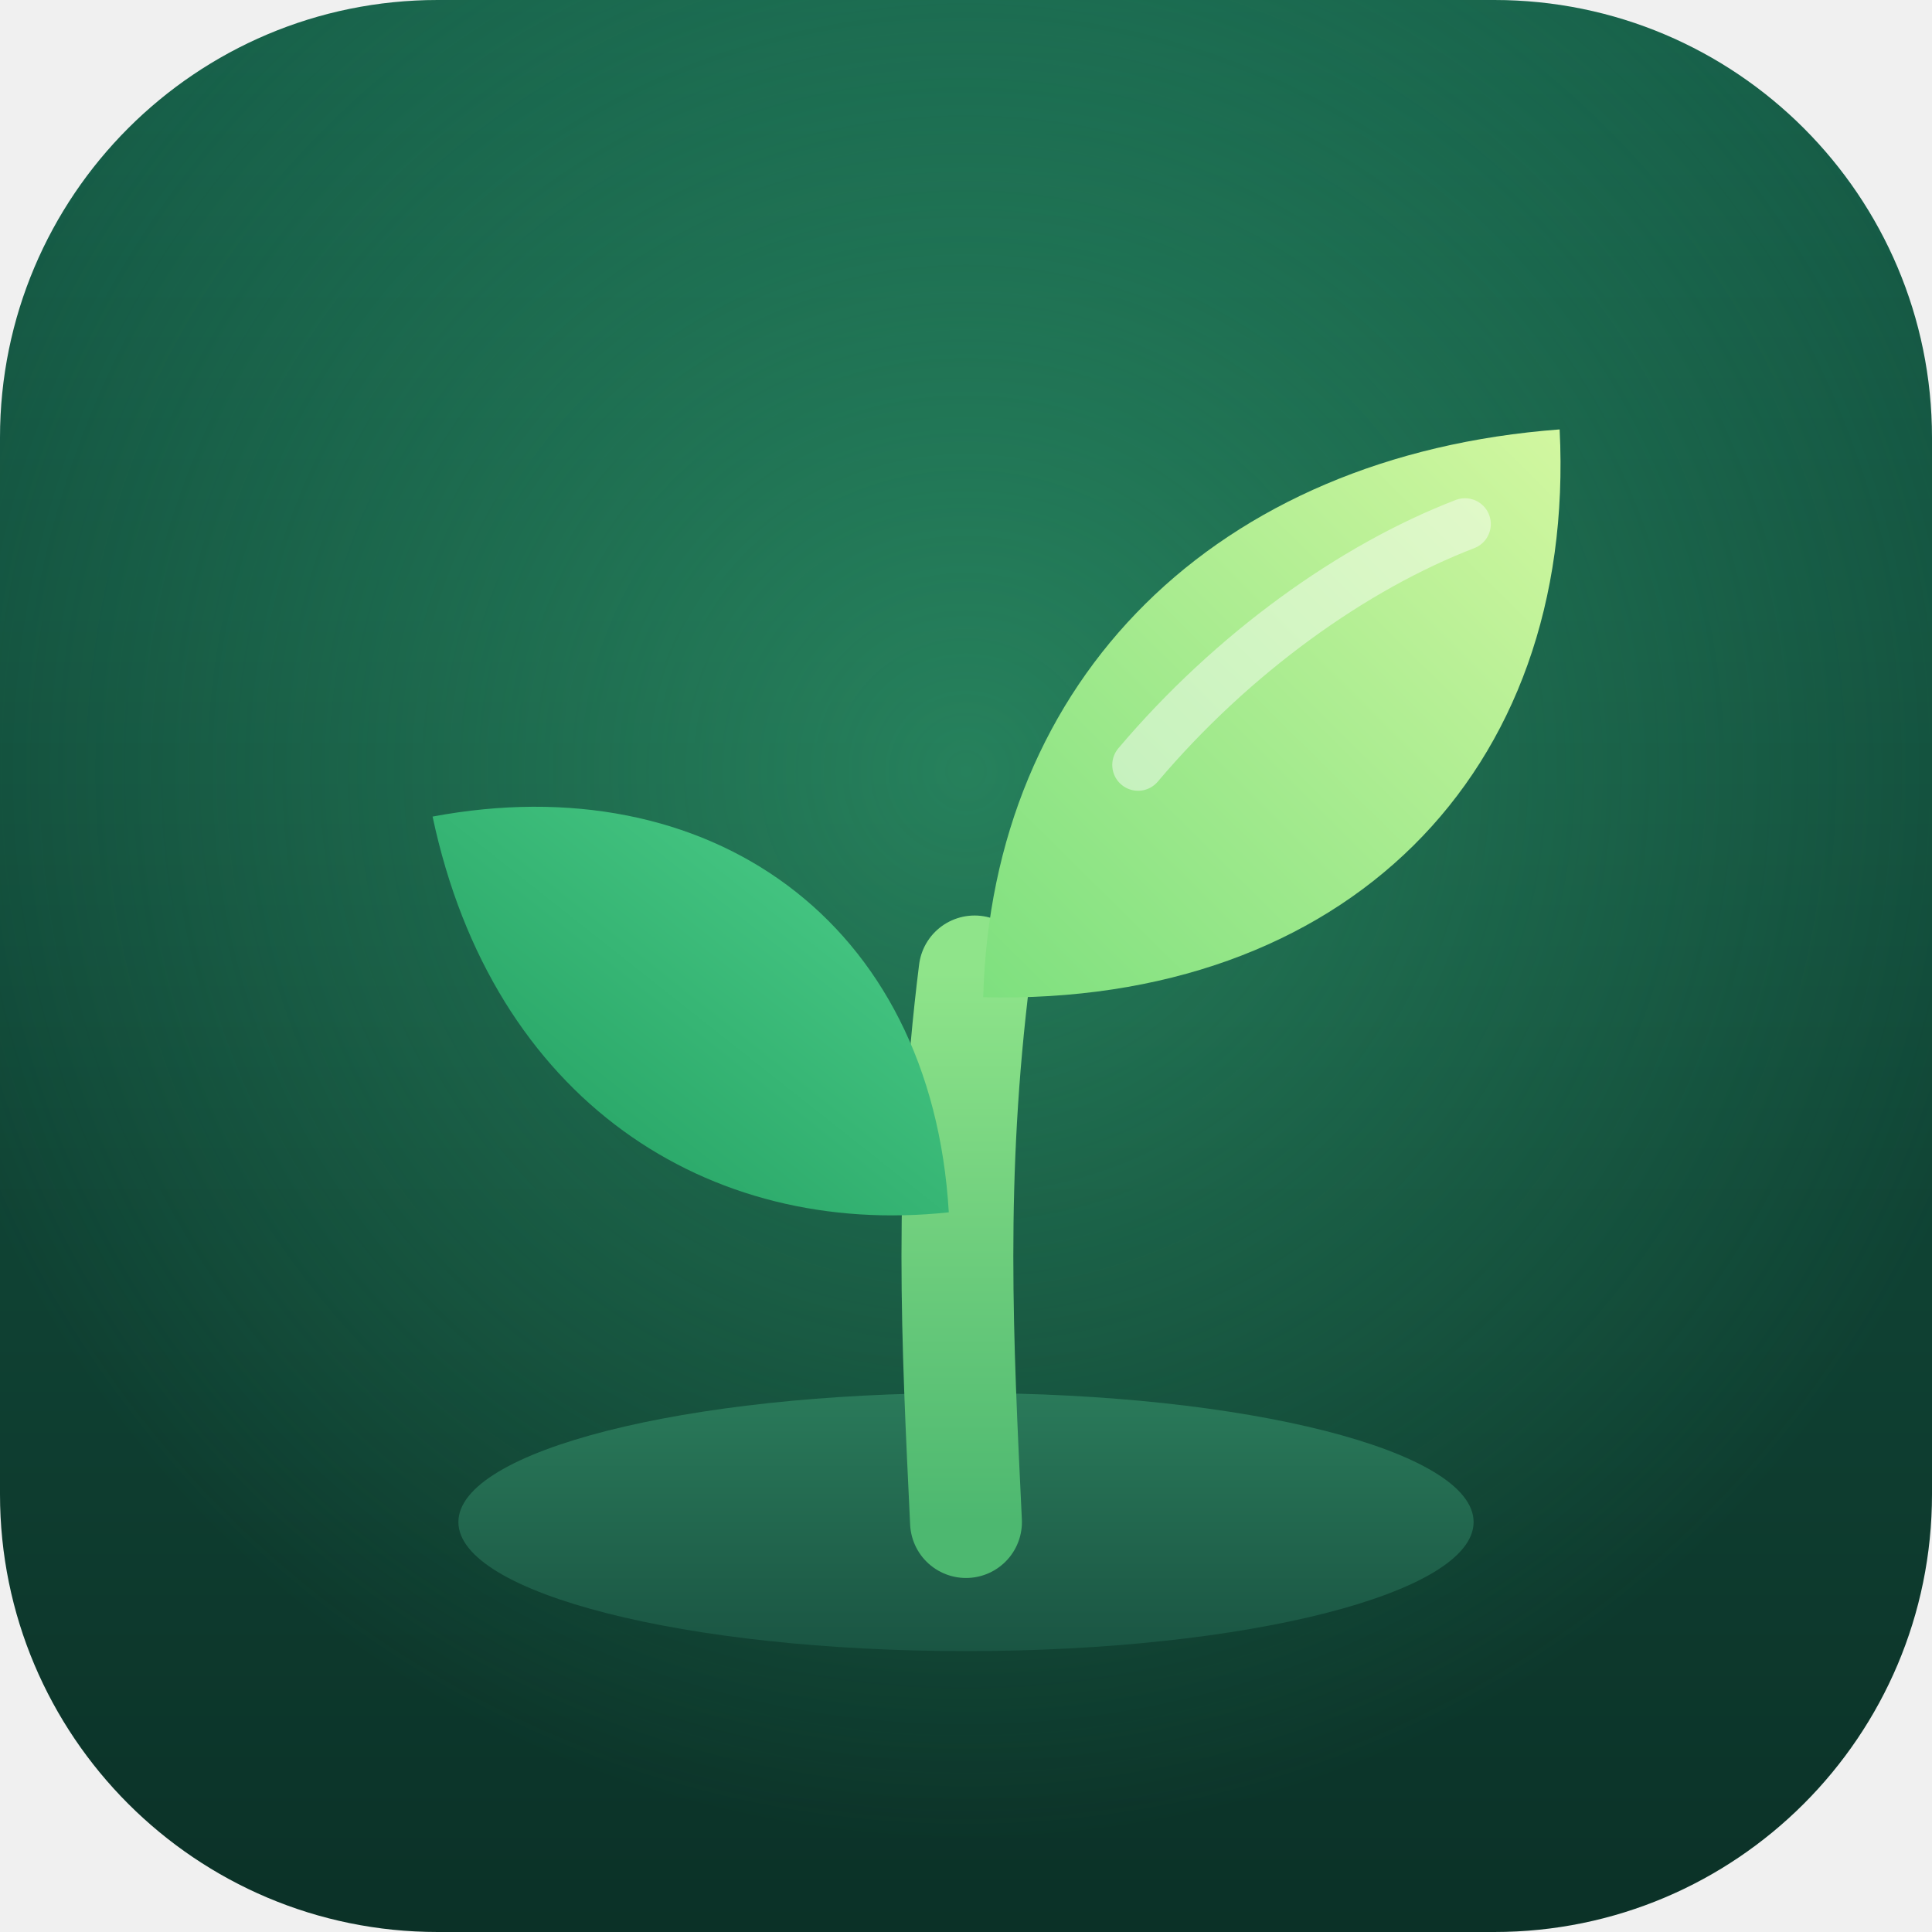
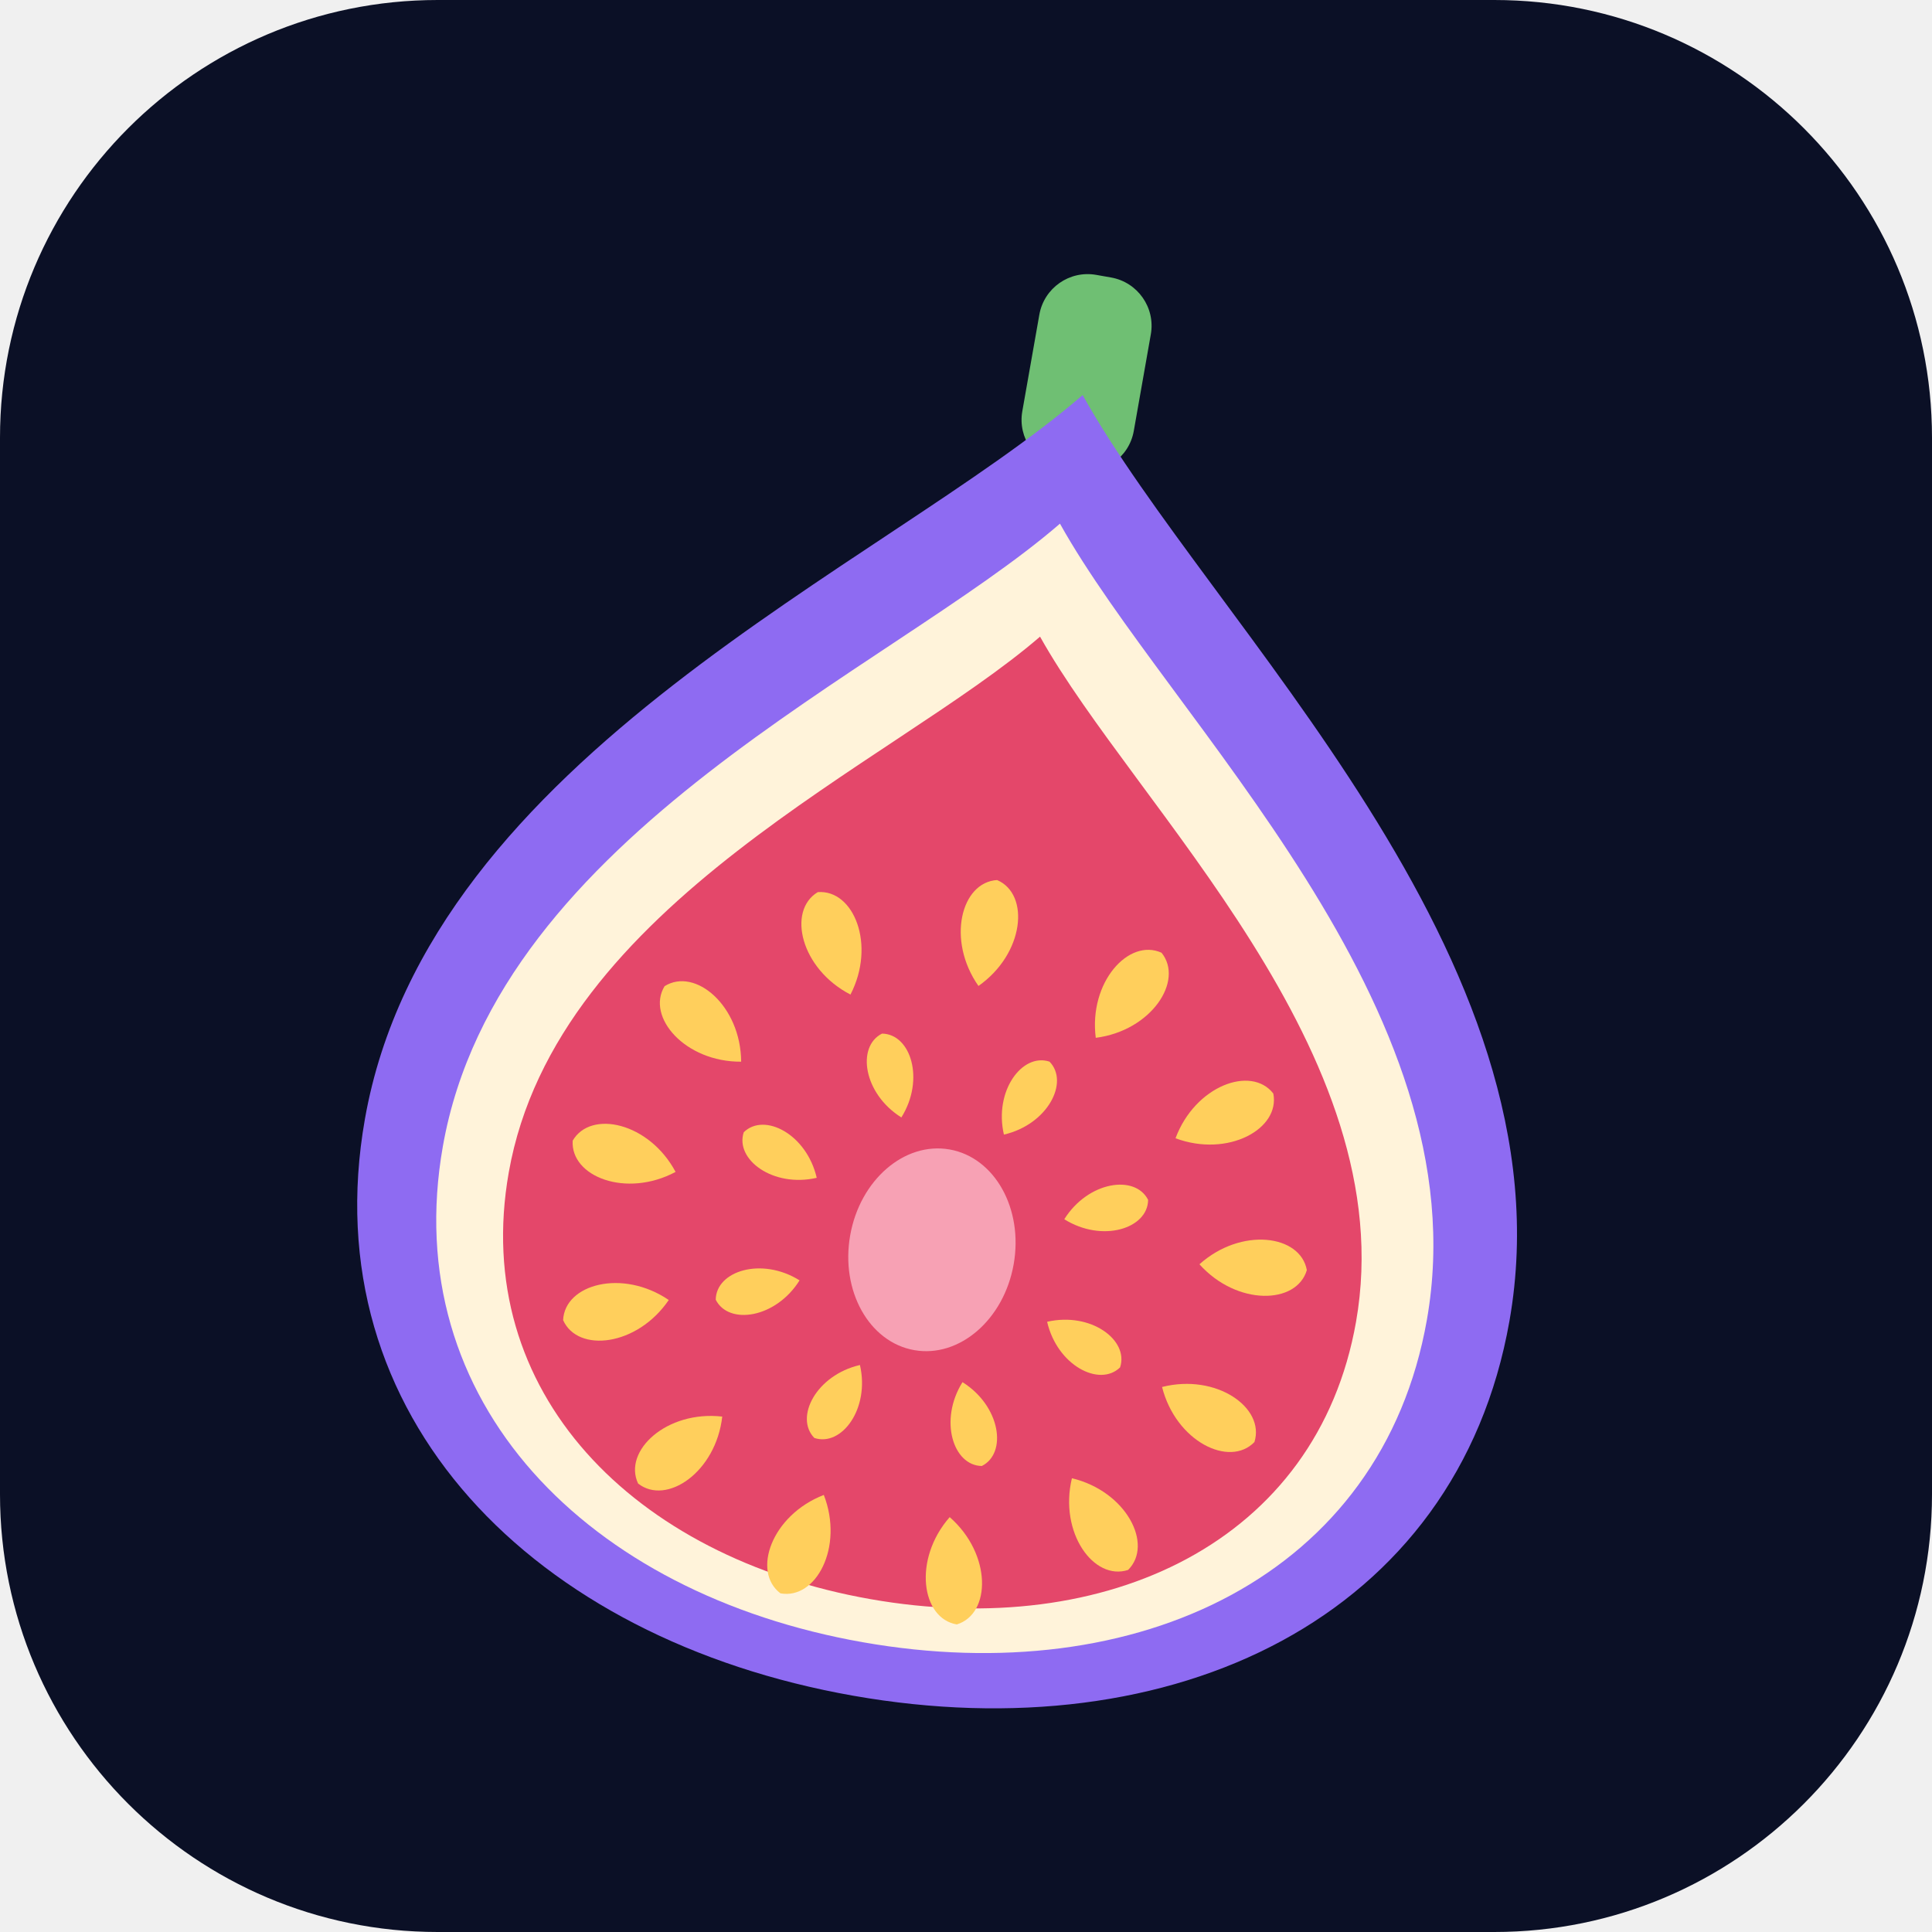
<svg xmlns="http://www.w3.org/2000/svg" viewBox="0 0 512 512">
-   <defs>
-     <linearGradient id="lp-bg" x1="0" y1="0" x2="0" y2="1">
-       <stop offset="0" stop-color="#17614A" />
-       <stop offset="1" stop-color="#0B3127" />
-     </linearGradient>
-     <radialGradient id="lp-glow" cx="0.5" cy="0.4" r="0.55">
-       <stop offset="0" stop-color="#3FBF83" stop-opacity="0.45" />
-       <stop offset="1" stop-color="#3FBF83" stop-opacity="0" />
-     </radialGradient>
-     <linearGradient id="lp-l" x1="1" y1="0" x2="0" y2="1">
-       <stop offset="0" stop-color="#4FD18B" />
-       <stop offset="1" stop-color="#1E9A5E" />
-     </linearGradient>
-     <linearGradient id="lp-r" x1="0" y1="1" x2="1" y2="0">
-       <stop offset="0" stop-color="#7EE07F" />
-       <stop offset="1" stop-color="#D2F7A0" />
-     </linearGradient>
-     <linearGradient id="lp-stem" x1="0" y1="0" x2="0" y2="1">
-       <stop offset="0" stop-color="#8FE48A" />
-       <stop offset="1" stop-color="#4DB870" />
-     </linearGradient>
-     <linearGradient id="lp-soil" x1="0" y1="0" x2="0" y2="1">
-       <stop offset="0" stop-color="#2A7A5A" />
-       <stop offset="1" stop-color="#1A5543" />
-     </linearGradient>
-   </defs>
-   <rect width="512" height="512" rx="116" fill="url(#lp-bg)" />
-   <rect width="512" height="512" rx="116" fill="url(#lp-glow)" />
-   <g transform="translate(256 262) scale(1.14) translate(-256 -248)">
-     <ellipse cx="256" cy="372" rx="118" ry="30" fill="url(#lp-soil)" />
-     <path d="M256 372C254 330 252 292 258 244" stroke="url(#lp-stem)" stroke-width="26" stroke-linecap="round" fill="none" />
-     <path d="M252 300C196 306 146 274 132 208C196 196 248 232 252 300Z" fill="url(#lp-l)" />
-     <path d="M260 250C262 176 314 124 394 118C398 198 344 252 260 250Z" fill="url(#lp-r)" />
-     <path d="M296 196C318 170 346 150 372 140" stroke="#fff" stroke-opacity="0.45" stroke-width="12" stroke-linecap="round" fill="none" />
+   <rect width="512" height="512" rx="116" fill="#0B1026" />
+   <g transform="rotate(10 256 280)">
+     <rect x="241" y="70" width="30" height="52" rx="13" fill="#6FBF73" />
+     <path d="M256 102C300 156 410 226 410 324C410 404 342 452 256 452C170 452 102 404 102 324C102 226 212 156 256 102Z" fill="#8E6BF2" />
+     <path d="M256 136.6C293.8 183 388.4 243.2 388.4 327.5C388.4 396.3 330 437.6 256 437.6C182 437.6 123.6 396.3 123.6 327.5C123.6 243.2 218.2 183 256 136.6Z" fill="#FFF3DA" />
+     <path d="M256 167C288.6 207 370 258.8 370 331.3C370 390.5 319.6 426 256 426C192.4 426 142 390.5 142 331.3C142 258.8 223.4 207 256 167Z" fill="#E4476A" />
+     <ellipse cx="256" cy="332" rx="22" ry="27" fill="#F7A1B4" />
+     <g fill="#FFCF5C">
+       <path transform="translate(256 332) rotate(0) translate(0 -86)" d="M0 15C-10.5 4.5 -9.3 -11.3 0 -13.5C9.3 -11.3 10.5 4.5 0 15Z" />
+       <path transform="translate(256 332) rotate(27.7) translate(0 -86)" d="M0 15C-10.5 4.5 -9.3 -11.3 0 -13.5C9.3 -11.3 10.5 4.5 0 15Z" />
+       <path transform="translate(256 332) rotate(55.4) translate(0 -86)" d="M0 15C-10.5 4.5 -9.3 -11.3 0 -13.5C9.3 -11.3 10.5 4.5 0 15Z" />
+       <path transform="translate(256 332) rotate(83.1) translate(0 -86)" d="M0 15C-10.5 4.5 -9.3 -11.3 0 -13.5C9.3 -11.3 10.5 4.5 0 15Z" />
+       <path transform="translate(256 332) rotate(110.8) translate(0 -86)" d="M0 15C-10.5 4.5 -9.3 -11.3 0 -13.5C9.3 -11.3 10.5 4.5 0 15Z" />
+       <path transform="translate(256 332) rotate(138.5) translate(0 -86)" d="M0 15C-10.5 4.5 -9.3 -11.3 0 -13.5C9.3 -11.3 10.5 4.5 0 15Z" />
+       <path transform="translate(256 332) rotate(166.2) translate(0 -86)" d="M0 15C-10.5 4.5 -9.3 -11.3 0 -13.5C9.3 -11.3 10.5 4.5 0 15Z" />
+       <path transform="translate(256 332) rotate(193.8) translate(0 -86)" d="M0 15C-10.5 4.5 -9.3 -11.3 0 -13.5C9.3 -11.3 10.5 4.5 0 15Z" />
+       <path transform="translate(256 332) rotate(221.5) translate(0 -86)" d="M0 15C-10.5 4.5 -9.3 -11.3 0 -13.5C9.3 -11.3 10.5 4.5 0 15Z" />
+       <path transform="translate(256 332) rotate(249.2) translate(0 -86)" d="M0 15C-10.5 4.5 -9.3 -11.3 0 -13.5C9.3 -11.3 10.5 4.5 0 15Z" />
+       <path transform="translate(256 332) rotate(276.9) translate(0 -86)" d="M0 15C-10.5 4.5 -9.3 -11.3 0 -13.5C9.3 -11.3 10.5 4.5 0 15Z" />
+       <path transform="translate(256 332) rotate(304.6) translate(0 -86)" d="M0 15C-10.5 4.5 -9.3 -11.3 0 -13.5C9.3 -11.3 10.5 4.5 0 15Z" />
+       <path transform="translate(256 332) rotate(332.3) translate(0 -86)" d="M0 15C-10.5 4.5 -9.3 -11.3 0 -13.5C9.3 -11.3 10.5 4.5 0 15Z" />
+       <path transform="translate(256 332) rotate(22) translate(0 -48)" d="M0 12C-8.4 3.6 -7.4 -9 0 -10.8C7.4 -9 8.4 3.6 0 12Z" />
+       <path transform="translate(256 332) rotate(67) translate(0 -48)" d="M0 12C-8.4 3.6 -7.4 -9 0 -10.8C7.4 -9 8.4 3.6 0 12Z" />
+       <path transform="translate(256 332) rotate(112) translate(0 -48)" d="M0 12C-8.4 3.6 -7.4 -9 0 -10.8C7.4 -9 8.4 3.6 0 12Z" />
+       <path transform="translate(256 332) rotate(157) translate(0 -48)" d="M0 12C-8.4 3.6 -7.4 -9 0 -10.8C7.4 -9 8.4 3.6 0 12Z" />
+       <path transform="translate(256 332) rotate(202) translate(0 -48)" d="M0 12C-8.4 3.6 -7.4 -9 0 -10.8C7.4 -9 8.4 3.6 0 12Z" />
+       <path transform="translate(256 332) rotate(247) translate(0 -48)" d="M0 12C-8.4 3.6 -7.4 -9 0 -10.8C7.4 -9 8.4 3.6 0 12Z" />
+       <path transform="translate(256 332) rotate(292) translate(0 -48)" d="M0 12C-8.4 3.6 -7.4 -9 0 -10.8C7.4 -9 8.4 3.6 0 12Z" />
+       <path transform="translate(256 332) rotate(337) translate(0 -48)" d="M0 12C-8.4 3.6 -7.4 -9 0 -10.8C7.4 -9 8.4 3.6 0 12Z" />
+     </g>
  </g>
</svg>
